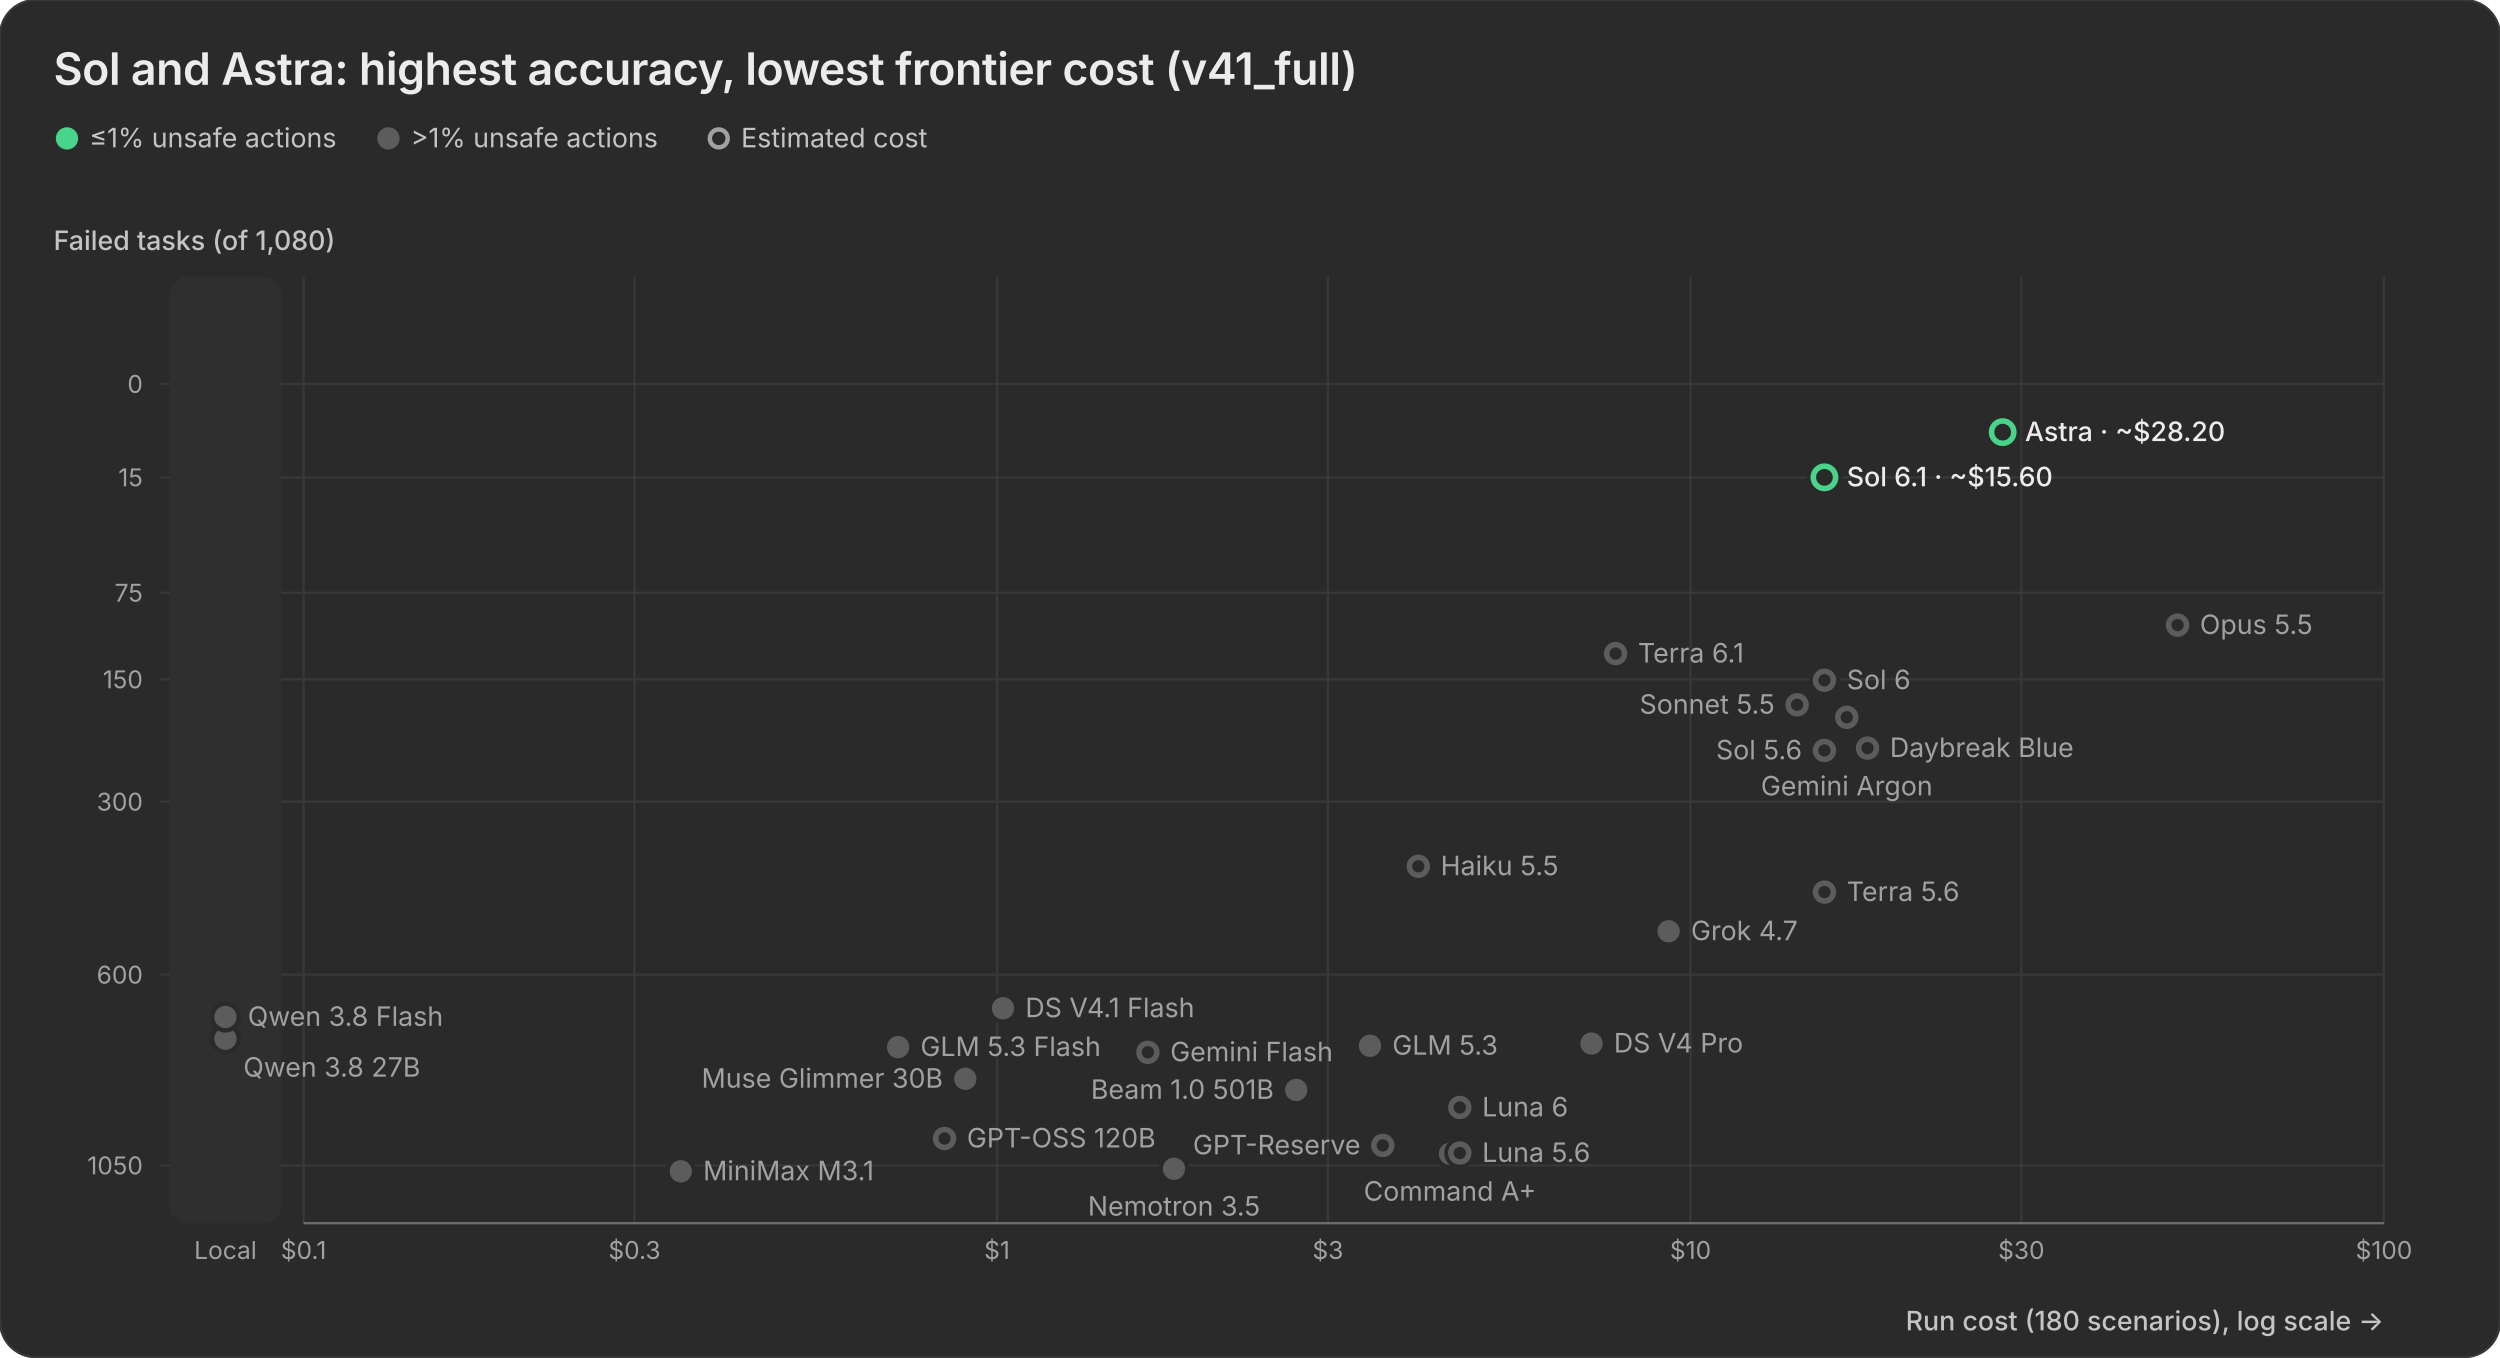
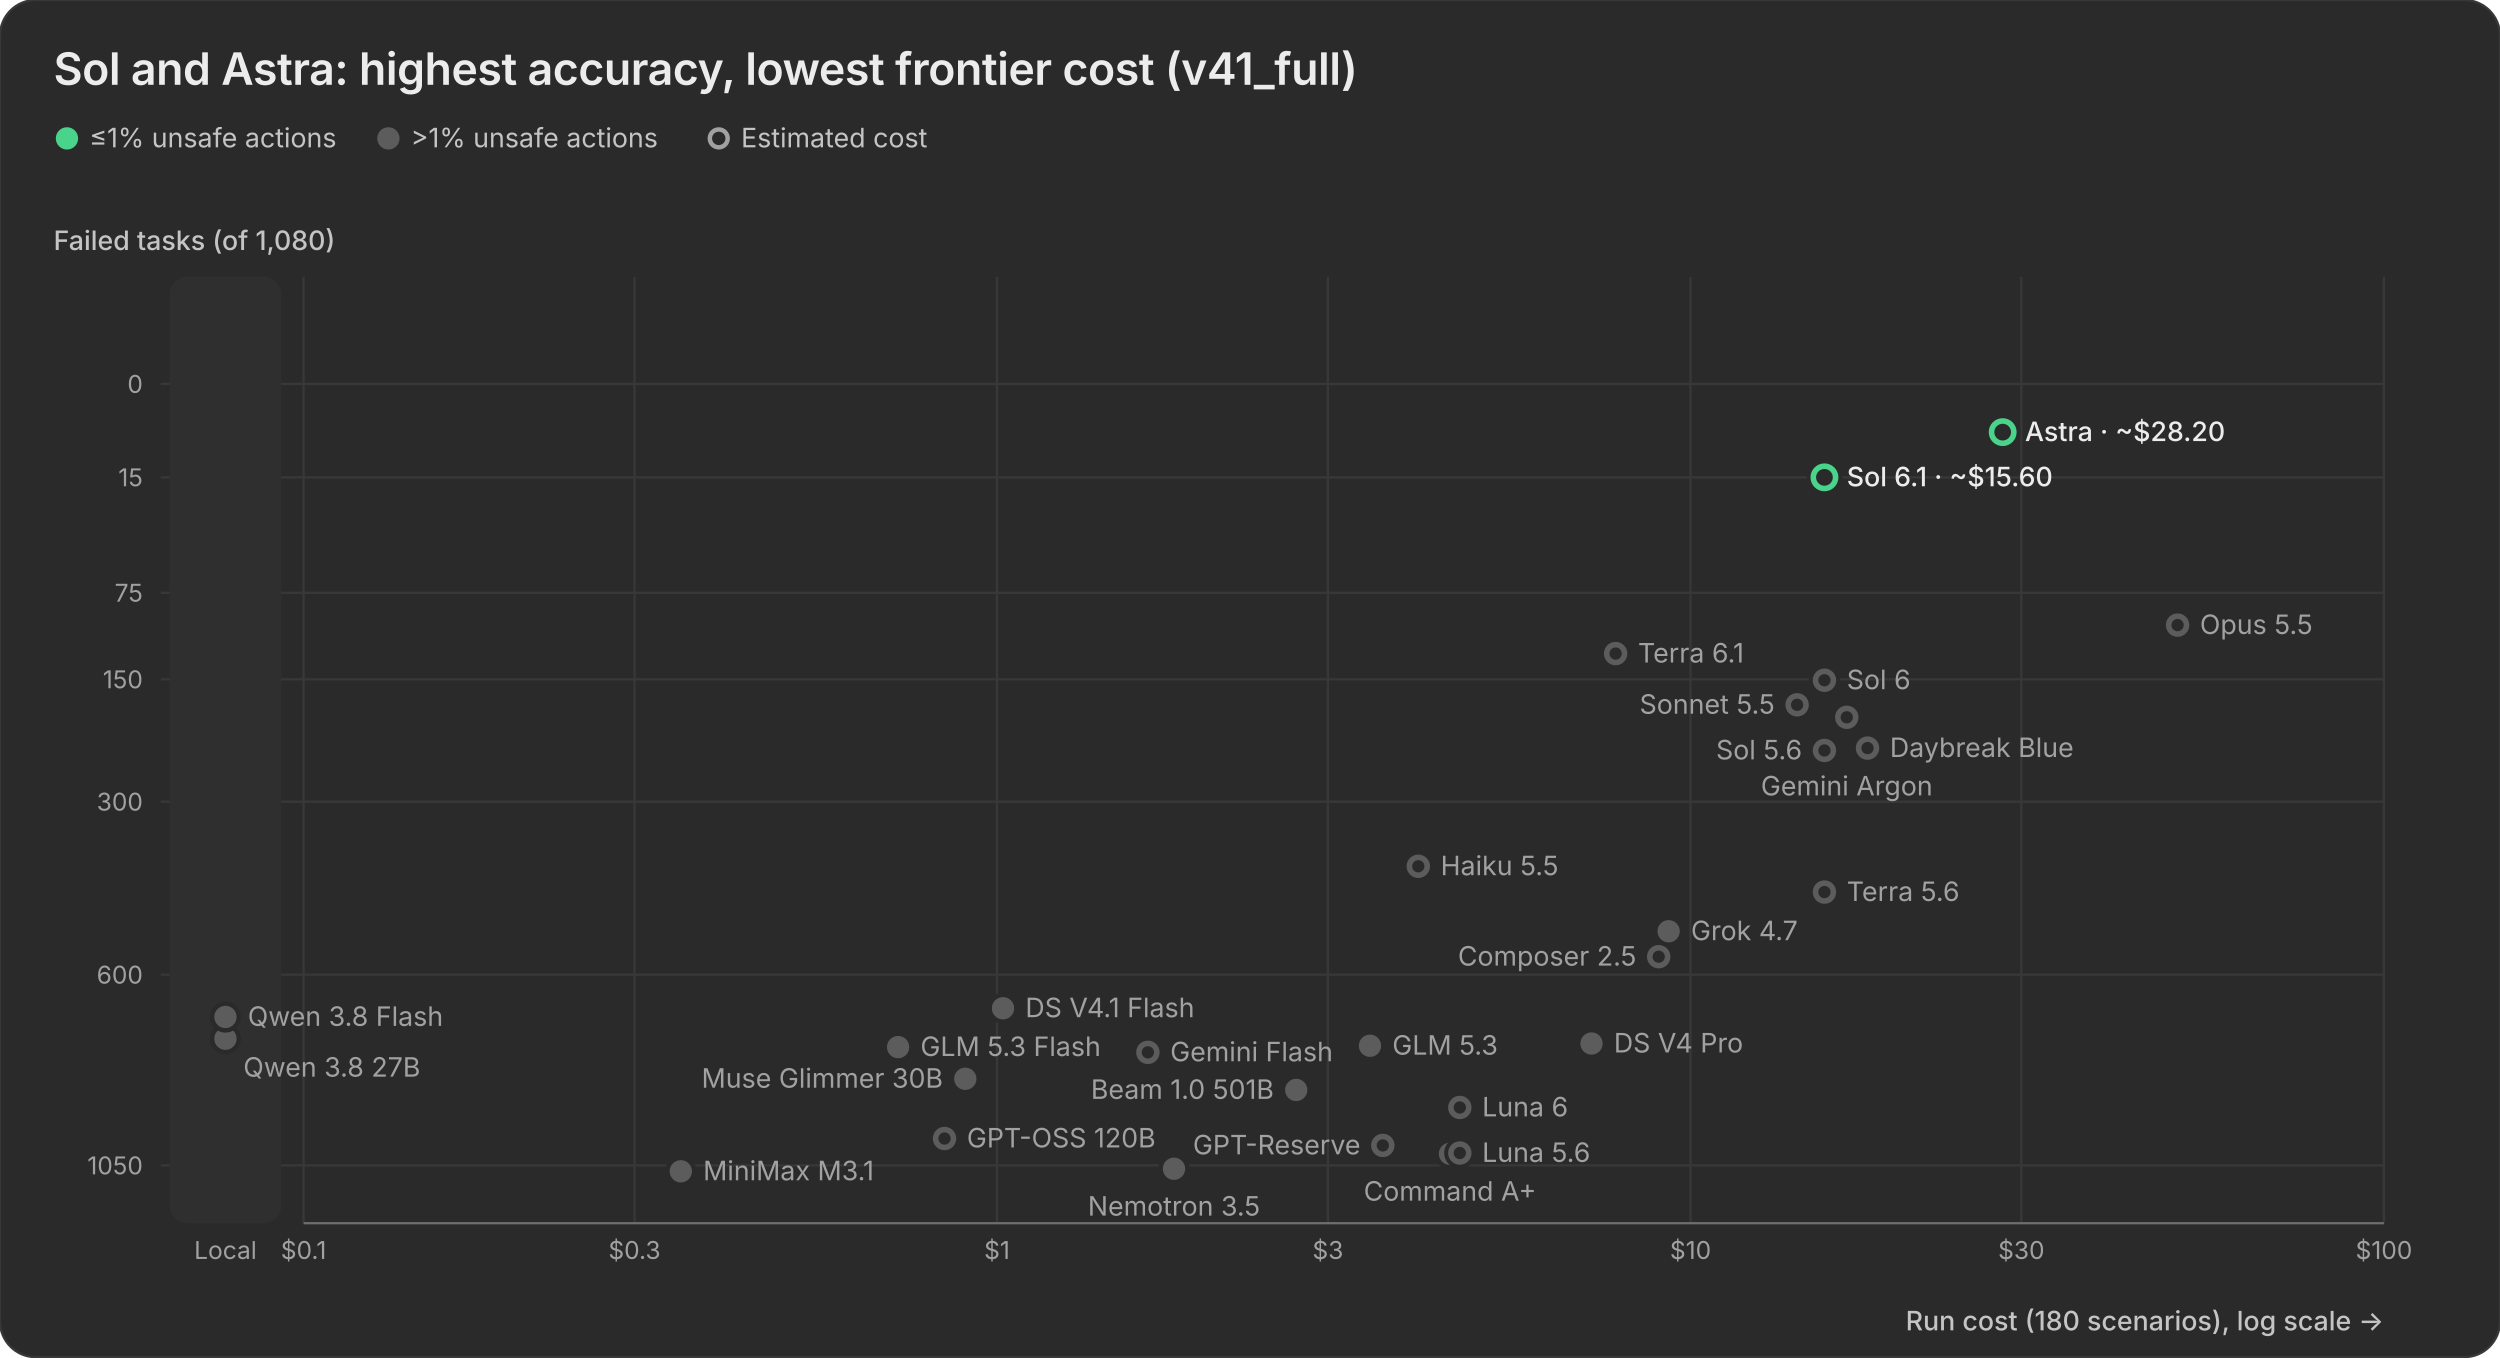
<svg xmlns="http://www.w3.org/2000/svg" width="2240" height="1216" viewBox="0 0 2240 1216">
  <rect width="2240" height="1216" rx="32" fill="#2a2a2a" stroke="#383838" stroke-width="2.0" />
  <text x="48.0" y="76.0" font-family="Geist, -apple-system, BlinkMacSystemFont, 'Segoe UI', system-ui, sans-serif" font-size="40.0" font-weight="600" fill="#ececec" letter-spacing="-0.01em">Sol and Astra: highest accuracy, lowest frontier cost (v41_full)</text>
  <circle cx="60.0" cy="124.0" r="10.0" fill="#4ad48b" />
  <text x="80.0" y="132.0" font-family="Geist, -apple-system, BlinkMacSystemFont, 'Segoe UI', system-ui, sans-serif" font-size="24.0" fill="#c4c4c4">≤1% unsafe actions</text>
  <circle cx="348.0" cy="124.0" r="10.0" fill="#5c5c5c" />
  <text x="368.0" y="132.0" font-family="Geist, -apple-system, BlinkMacSystemFont, 'Segoe UI', system-ui, sans-serif" font-size="24.0" fill="#c4c4c4">&gt;1% unsafe actions</text>
  <circle cx="644.0" cy="124.0" r="8.0" fill="#2a2a2a" stroke="#a1a1a1" stroke-width="4.0" />
  <text x="664.0" y="132.0" font-family="Geist, -apple-system, BlinkMacSystemFont, 'Segoe UI', system-ui, sans-serif" font-size="24.0" fill="#c4c4c4">Estimated cost</text>
  <line x1="144.0" x2="2136.0" y1="344.0" y2="344.0" stroke="#383838" stroke-width="2.0" />
  <text x="128.0" y="352.0" font-family="Geist, -apple-system, BlinkMacSystemFont, 'Segoe UI', system-ui, sans-serif" font-size="22.0" fill="#a1a1a1" text-anchor="end">0</text>
  <line x1="144.0" x2="2136.0" y1="427.7" y2="427.7" stroke="#383838" stroke-width="2.0" />
  <text x="128.0" y="435.7" font-family="Geist, -apple-system, BlinkMacSystemFont, 'Segoe UI', system-ui, sans-serif" font-size="22.0" fill="#a1a1a1" text-anchor="end">15</text>
  <line x1="144.0" x2="2136.0" y1="531.1" y2="531.1" stroke="#383838" stroke-width="2.0" />
  <text x="128.0" y="539.1" font-family="Geist, -apple-system, BlinkMacSystemFont, 'Segoe UI', system-ui, sans-serif" font-size="22.0" fill="#a1a1a1" text-anchor="end">75</text>
  <line x1="144.0" x2="2136.0" y1="608.7" y2="608.7" stroke="#383838" stroke-width="2.0" />
  <text x="128.0" y="616.7" font-family="Geist, -apple-system, BlinkMacSystemFont, 'Segoe UI', system-ui, sans-serif" font-size="22.0" fill="#a1a1a1" text-anchor="end">150</text>
  <line x1="144.0" x2="2136.0" y1="718.3" y2="718.3" stroke="#383838" stroke-width="2.0" />
  <text x="128.0" y="726.3" font-family="Geist, -apple-system, BlinkMacSystemFont, 'Segoe UI', system-ui, sans-serif" font-size="22.0" fill="#a1a1a1" text-anchor="end">300</text>
  <line x1="144.0" x2="2136.0" y1="873.3" y2="873.3" stroke="#383838" stroke-width="2.0" />
  <text x="128.0" y="881.3" font-family="Geist, -apple-system, BlinkMacSystemFont, 'Segoe UI', system-ui, sans-serif" font-size="22.0" fill="#a1a1a1" text-anchor="end">600</text>
  <line x1="144.0" x2="2136.0" y1="1044.2" y2="1044.2" stroke="#383838" stroke-width="2.0" />
  <text x="128.0" y="1052.2" font-family="Geist, -apple-system, BlinkMacSystemFont, 'Segoe UI', system-ui, sans-serif" font-size="22.0" fill="#a1a1a1" text-anchor="end">1050</text>
  <text x="48.0" y="224.0" font-family="Geist, -apple-system, BlinkMacSystemFont, 'Segoe UI', system-ui, sans-serif" font-size="24.0" font-weight="500" fill="#c4c4c4">Failed tasks (of 1,080)</text>
  <line x1="272.0" x2="272.0" y1="248.0" y2="1096.0" stroke="#383838" stroke-width="2.0" />
  <text x="272.0" y="1128.0" font-family="Geist, -apple-system, BlinkMacSystemFont, 'Segoe UI', system-ui, sans-serif" font-size="22.0" fill="#a1a1a1" text-anchor="middle">$0.1</text>
  <line x1="568.5" x2="568.5" y1="248.0" y2="1096.0" stroke="#383838" stroke-width="2.0" />
  <text x="568.5" y="1128.0" font-family="Geist, -apple-system, BlinkMacSystemFont, 'Segoe UI', system-ui, sans-serif" font-size="22.0" fill="#a1a1a1" text-anchor="middle">$0.3</text>
  <line x1="893.3" x2="893.3" y1="248.0" y2="1096.0" stroke="#383838" stroke-width="2.0" />
  <text x="893.3" y="1128.0" font-family="Geist, -apple-system, BlinkMacSystemFont, 'Segoe UI', system-ui, sans-serif" font-size="22.0" fill="#a1a1a1" text-anchor="middle">$1</text>
  <line x1="1189.8" x2="1189.8" y1="248.0" y2="1096.0" stroke="#383838" stroke-width="2.0" />
  <text x="1189.8" y="1128.0" font-family="Geist, -apple-system, BlinkMacSystemFont, 'Segoe UI', system-ui, sans-serif" font-size="22.0" fill="#a1a1a1" text-anchor="middle">$3</text>
  <line x1="1514.7" x2="1514.7" y1="248.0" y2="1096.0" stroke="#383838" stroke-width="2.0" />
  <text x="1514.7" y="1128.0" font-family="Geist, -apple-system, BlinkMacSystemFont, 'Segoe UI', system-ui, sans-serif" font-size="22.0" fill="#a1a1a1" text-anchor="middle">$10</text>
  <line x1="1811.1" x2="1811.1" y1="248.0" y2="1096.0" stroke="#383838" stroke-width="2.0" />
  <text x="1811.1" y="1128.0" font-family="Geist, -apple-system, BlinkMacSystemFont, 'Segoe UI', system-ui, sans-serif" font-size="22.0" fill="#a1a1a1" text-anchor="middle">$30</text>
  <line x1="2136.0" x2="2136.0" y1="248.0" y2="1096.0" stroke="#383838" stroke-width="2.0" />
  <text x="2136.0" y="1128.0" font-family="Geist, -apple-system, BlinkMacSystemFont, 'Segoe UI', system-ui, sans-serif" font-size="22.0" fill="#a1a1a1" text-anchor="middle">$100</text>
  <line x1="272.0" x2="2136.0" y1="1096.0" y2="1096.0" stroke="#6e6e6e" stroke-width="2.0" />
  <rect x="152.0" y="248.0" width="100.0" height="848.0" rx="16.0" fill="#2f2f2f" />
  <text x="202.0" y="1128.0" font-family="Geist, -apple-system, BlinkMacSystemFont, 'Segoe UI', system-ui, sans-serif" font-size="22.0" fill="#a1a1a1" text-anchor="middle">Local</text>
  <text x="2136.0" y="1192.0" font-family="Geist, -apple-system, BlinkMacSystemFont, 'Segoe UI', system-ui, sans-serif" font-size="24.0" font-weight="500" fill="#c4c4c4" text-anchor="end">Run cost (180 scenarios), log scale →</text>
  <circle cx="1161.4" cy="976.6" r="14.0" fill="#2a2a2a" />
  <circle cx="1161.4" cy="976.6" r="10.0" fill="#5c5c5c" />
  <circle cx="1270.8" cy="776.2" r="14.0" fill="#2a2a2a" />
  <circle cx="1270.8" cy="776.2" r="8.0" fill="#2a2a2a" stroke="#5c5c5c" stroke-width="5.0" />
  <circle cx="1951.1" cy="560.1" r="14.0" fill="#2a2a2a" />
  <circle cx="1951.1" cy="560.1" r="8.0" fill="#2a2a2a" stroke="#5c5c5c" stroke-width="5.0" />
  <circle cx="1610.2" cy="631.5" r="14.0" fill="#2a2a2a" />
  <circle cx="1610.2" cy="631.5" r="8.0" fill="#2a2a2a" stroke="#5c5c5c" stroke-width="5.0" />
  <circle cx="1299.2" cy="1033.8" r="14.0" fill="#2a2a2a" />
  <circle cx="1299.2" cy="1033.8" r="10.0" fill="#5c5c5c" />
+   <circle cx="1486.2" cy="857.2" r="14.0" fill="#2a2a2a" />
+   <circle cx="1486.2" cy="857.2" r="8.0" fill="#2a2a2a" stroke="#5c5c5c" stroke-width="5.0" />
  <circle cx="1426.0" cy="935.0" r="14.0" fill="#2a2a2a" />
  <circle cx="1426.0" cy="935.0" r="10.0" fill="#5c5c5c" />
  <circle cx="898.7" cy="903.4" r="14.0" fill="#2a2a2a" />
  <circle cx="898.7" cy="903.4" r="10.0" fill="#5c5c5c" />
  <circle cx="1028.5" cy="942.9" r="14.0" fill="#2a2a2a" />
  <circle cx="1028.5" cy="942.9" r="8.0" fill="#2a2a2a" stroke="#5c5c5c" stroke-width="5.0" />
  <circle cx="1654.7" cy="642.7" r="14.0" fill="#2a2a2a" />
  <circle cx="1654.7" cy="642.7" r="8.0" fill="#2a2a2a" stroke="#5c5c5c" stroke-width="5.0" />
  <circle cx="804.7" cy="938.2" r="14.0" fill="#2a2a2a" />
  <circle cx="804.7" cy="938.2" r="10.0" fill="#5c5c5c" />
  <circle cx="1227.5" cy="937.0" r="14.0" fill="#2a2a2a" />
  <circle cx="1227.5" cy="937.0" r="10.0" fill="#5c5c5c" />
  <circle cx="1308.0" cy="1033.1" r="14.0" fill="#2a2a2a" />
  <circle cx="1308.0" cy="1033.1" r="8.0" fill="#2a2a2a" stroke="#5c5c5c" stroke-width="5.0" />
  <circle cx="1634.7" cy="672.4" r="14.0" fill="#2a2a2a" />
  <circle cx="1634.7" cy="672.4" r="8.0" fill="#2a2a2a" stroke="#5c5c5c" stroke-width="5.0" />
  <circle cx="1634.7" cy="799.3" r="14.0" fill="#2a2a2a" />
  <circle cx="1634.7" cy="799.3" r="8.0" fill="#2a2a2a" stroke="#5c5c5c" stroke-width="5.0" />
  <circle cx="1308.0" cy="992.3" r="14.0" fill="#2a2a2a" />
  <circle cx="1308.0" cy="992.3" r="8.0" fill="#2a2a2a" stroke="#5c5c5c" stroke-width="5.0" />
  <circle cx="1634.7" cy="609.5" r="14.0" fill="#2a2a2a" />
  <circle cx="1634.7" cy="609.5" r="8.0" fill="#2a2a2a" stroke="#5c5c5c" stroke-width="5.0" />
  <circle cx="1447.6" cy="585.6" r="14.0" fill="#2a2a2a" />
  <circle cx="1447.6" cy="585.6" r="8.0" fill="#2a2a2a" stroke="#5c5c5c" stroke-width="5.0" />
  <circle cx="1673.3" cy="670.3" r="14.0" fill="#2a2a2a" />
  <circle cx="1673.3" cy="670.3" r="8.0" fill="#2a2a2a" stroke="#5c5c5c" stroke-width="5.0" />
  <circle cx="846.3" cy="1020.1" r="14.0" fill="#2a2a2a" />
  <circle cx="846.3" cy="1020.1" r="8.0" fill="#2a2a2a" stroke="#5c5c5c" stroke-width="5.0" />
  <circle cx="1239.0" cy="1026.3" r="14.0" fill="#2a2a2a" />
  <circle cx="1239.0" cy="1026.3" r="8.0" fill="#2a2a2a" stroke="#5c5c5c" stroke-width="5.0" />
  <circle cx="1495.1" cy="834.4" r="14.0" fill="#2a2a2a" />
  <circle cx="1495.1" cy="834.4" r="10.0" fill="#5c5c5c" />
  <circle cx="610.0" cy="1049.5" r="14.0" fill="#2a2a2a" />
  <circle cx="610.0" cy="1049.5" r="10.0" fill="#5c5c5c" />
  <circle cx="864.9" cy="966.6" r="14.0" fill="#2a2a2a" />
  <circle cx="864.9" cy="966.6" r="10.0" fill="#5c5c5c" />
  <circle cx="1051.9" cy="1047.2" r="14.0" fill="#2a2a2a" />
  <circle cx="1051.9" cy="1047.2" r="10.0" fill="#5c5c5c" />
  <circle cx="202.0" cy="930.7" r="14.0" fill="#2a2a2a" />
  <circle cx="202.0" cy="930.7" r="10.0" fill="#5c5c5c" />
  <circle cx="202.0" cy="911.2" r="14.0" fill="#2a2a2a" />
  <circle cx="202.0" cy="911.2" r="10.0" fill="#5c5c5c" />
  <circle cx="1794.4" cy="387.2" r="16.0" fill="#2a2a2a" />
  <circle cx="1794.4" cy="387.2" r="10.0" fill="#2a2a2a" stroke="#4ad48b" stroke-width="5.0" />
  <circle cx="1634.7" cy="427.7" r="16.0" fill="#2a2a2a" />
  <circle cx="1634.7" cy="427.7" r="10.0" fill="#2a2a2a" stroke="#4ad48b" stroke-width="5.0" />
  <text x="1814.4" y="395.2" font-family="Geist, -apple-system, BlinkMacSystemFont, 'Segoe UI', system-ui, sans-serif" font-size="24.0" font-weight="500" fill="#ececec" text-anchor="start">Astra · ~$28.20</text>
  <text x="1654.7" y="435.7" font-family="Geist, -apple-system, BlinkMacSystemFont, 'Segoe UI', system-ui, sans-serif" font-size="24.0" font-weight="500" fill="#ececec" text-anchor="start">Sol 6.1 · ~$15.60</text>
  <text x="1971.1" y="568.1" font-family="Geist, -apple-system, BlinkMacSystemFont, 'Segoe UI', system-ui, sans-serif" font-size="24.0" font-weight="400" fill="#a1a1a1" text-anchor="start">Opus 5.5</text>
  <text x="1467.6" y="593.6" font-family="Geist, -apple-system, BlinkMacSystemFont, 'Segoe UI', system-ui, sans-serif" font-size="24.0" font-weight="400" fill="#a1a1a1" text-anchor="start">Terra 6.1</text>
  <text x="1654.7" y="617.5" font-family="Geist, -apple-system, BlinkMacSystemFont, 'Segoe UI', system-ui, sans-serif" font-size="24.0" font-weight="400" fill="#a1a1a1" text-anchor="start">Sol 6</text>
  <text x="1590.2" y="639.5" font-family="Geist, -apple-system, BlinkMacSystemFont, 'Segoe UI', system-ui, sans-serif" font-size="24.0" font-weight="400" fill="#a1a1a1" text-anchor="end">Sonnet 5.5</text>
  <text x="1654.7" y="712.7" font-family="Geist, -apple-system, BlinkMacSystemFont, 'Segoe UI', system-ui, sans-serif" font-size="24.0" font-weight="400" fill="#a1a1a1" text-anchor="middle">Gemini Argon</text>
  <text x="1693.3" y="678.3" font-family="Geist, -apple-system, BlinkMacSystemFont, 'Segoe UI', system-ui, sans-serif" font-size="24.0" font-weight="400" fill="#a1a1a1" text-anchor="start">Daybreak Blue</text>
  <text x="1614.7" y="680.4" font-family="Geist, -apple-system, BlinkMacSystemFont, 'Segoe UI', system-ui, sans-serif" font-size="24.0" font-weight="400" fill="#a1a1a1" text-anchor="end">Sol 5.6</text>
  <text x="1290.8" y="784.2" font-family="Geist, -apple-system, BlinkMacSystemFont, 'Segoe UI', system-ui, sans-serif" font-size="24.0" font-weight="400" fill="#a1a1a1" text-anchor="start">Haiku 5.5</text>
  <text x="1654.7" y="807.3" font-family="Geist, -apple-system, BlinkMacSystemFont, 'Segoe UI', system-ui, sans-serif" font-size="24.0" font-weight="400" fill="#a1a1a1" text-anchor="start">Terra 5.6</text>
  <text x="1515.1" y="842.4" font-family="Geist, -apple-system, BlinkMacSystemFont, 'Segoe UI', system-ui, sans-serif" font-size="24.0" font-weight="400" fill="#a1a1a1" text-anchor="start">Grok 4.7</text>
+   <text x="1466.2" y="865.2" font-family="Geist, -apple-system, BlinkMacSystemFont, 'Segoe UI', system-ui, sans-serif" font-size="24.0" font-weight="400" fill="#a1a1a1" text-anchor="end">Composer 2.5</text>
  <text x="918.7" y="911.4" font-family="Geist, -apple-system, BlinkMacSystemFont, 'Segoe UI', system-ui, sans-serif" font-size="24.0" font-weight="400" fill="#a1a1a1" text-anchor="start">DS V4.1 Flash</text>
  <text x="222.0" y="919.2" font-family="Geist, -apple-system, BlinkMacSystemFont, 'Segoe UI', system-ui, sans-serif" font-size="24.0" font-weight="400" fill="#a1a1a1" text-anchor="start">Qwen 3.8 Flash</text>
  <text x="218.0" y="964.7" font-family="Geist, -apple-system, BlinkMacSystemFont, 'Segoe UI', system-ui, sans-serif" font-size="24.0" font-weight="400" fill="#a1a1a1" text-anchor="start">Qwen 3.8 27B</text>
  <text x="1446.0" y="943.0" font-family="Geist, -apple-system, BlinkMacSystemFont, 'Segoe UI', system-ui, sans-serif" font-size="24.0" font-weight="400" fill="#a1a1a1" text-anchor="start">DS V4 Pro</text>
  <text x="1247.5" y="945.0" font-family="Geist, -apple-system, BlinkMacSystemFont, 'Segoe UI', system-ui, sans-serif" font-size="24.0" font-weight="400" fill="#a1a1a1" text-anchor="start">GLM 5.3</text>
  <text x="824.7" y="946.2" font-family="Geist, -apple-system, BlinkMacSystemFont, 'Segoe UI', system-ui, sans-serif" font-size="24.0" font-weight="400" fill="#a1a1a1" text-anchor="start">GLM 5.3 Flash</text>
  <text x="1048.5" y="950.9" font-family="Geist, -apple-system, BlinkMacSystemFont, 'Segoe UI', system-ui, sans-serif" font-size="24.0" font-weight="400" fill="#a1a1a1" text-anchor="start">Gemini Flash</text>
  <text x="844.9" y="974.6" font-family="Geist, -apple-system, BlinkMacSystemFont, 'Segoe UI', system-ui, sans-serif" font-size="24.0" font-weight="400" fill="#a1a1a1" text-anchor="end">Muse Glimmer 30B</text>
  <text x="1141.4" y="984.6" font-family="Geist, -apple-system, BlinkMacSystemFont, 'Segoe UI', system-ui, sans-serif" font-size="24.0" font-weight="400" fill="#a1a1a1" text-anchor="end">Beam 1.0 501B</text>
  <text x="1328.0" y="1000.3" font-family="Geist, -apple-system, BlinkMacSystemFont, 'Segoe UI', system-ui, sans-serif" font-size="24.0" font-weight="400" fill="#a1a1a1" text-anchor="start">Luna 6</text>
  <text x="866.3" y="1028.1" font-family="Geist, -apple-system, BlinkMacSystemFont, 'Segoe UI', system-ui, sans-serif" font-size="24.0" font-weight="400" fill="#a1a1a1" text-anchor="start">GPT-OSS 120B</text>
  <text x="1219.0" y="1034.3" font-family="Geist, -apple-system, BlinkMacSystemFont, 'Segoe UI', system-ui, sans-serif" font-size="24.0" font-weight="400" fill="#a1a1a1" text-anchor="end">GPT-Reserve</text>
  <text x="1328.0" y="1041.1" font-family="Geist, -apple-system, BlinkMacSystemFont, 'Segoe UI', system-ui, sans-serif" font-size="24.0" font-weight="400" fill="#a1a1a1" text-anchor="start">Luna 5.6</text>
  <text x="1299.2" y="1075.8" font-family="Geist, -apple-system, BlinkMacSystemFont, 'Segoe UI', system-ui, sans-serif" font-size="24.0" font-weight="400" fill="#a1a1a1" text-anchor="middle">Command A+</text>
  <text x="1051.9" y="1089.2" font-family="Geist, -apple-system, BlinkMacSystemFont, 'Segoe UI', system-ui, sans-serif" font-size="24.0" font-weight="400" fill="#a1a1a1" text-anchor="middle">Nemotron 3.5</text>
  <text x="630.0" y="1057.5" font-family="Geist, -apple-system, BlinkMacSystemFont, 'Segoe UI', system-ui, sans-serif" font-size="24.0" font-weight="400" fill="#a1a1a1" text-anchor="start">MiniMax M3.1</text>
</svg>
